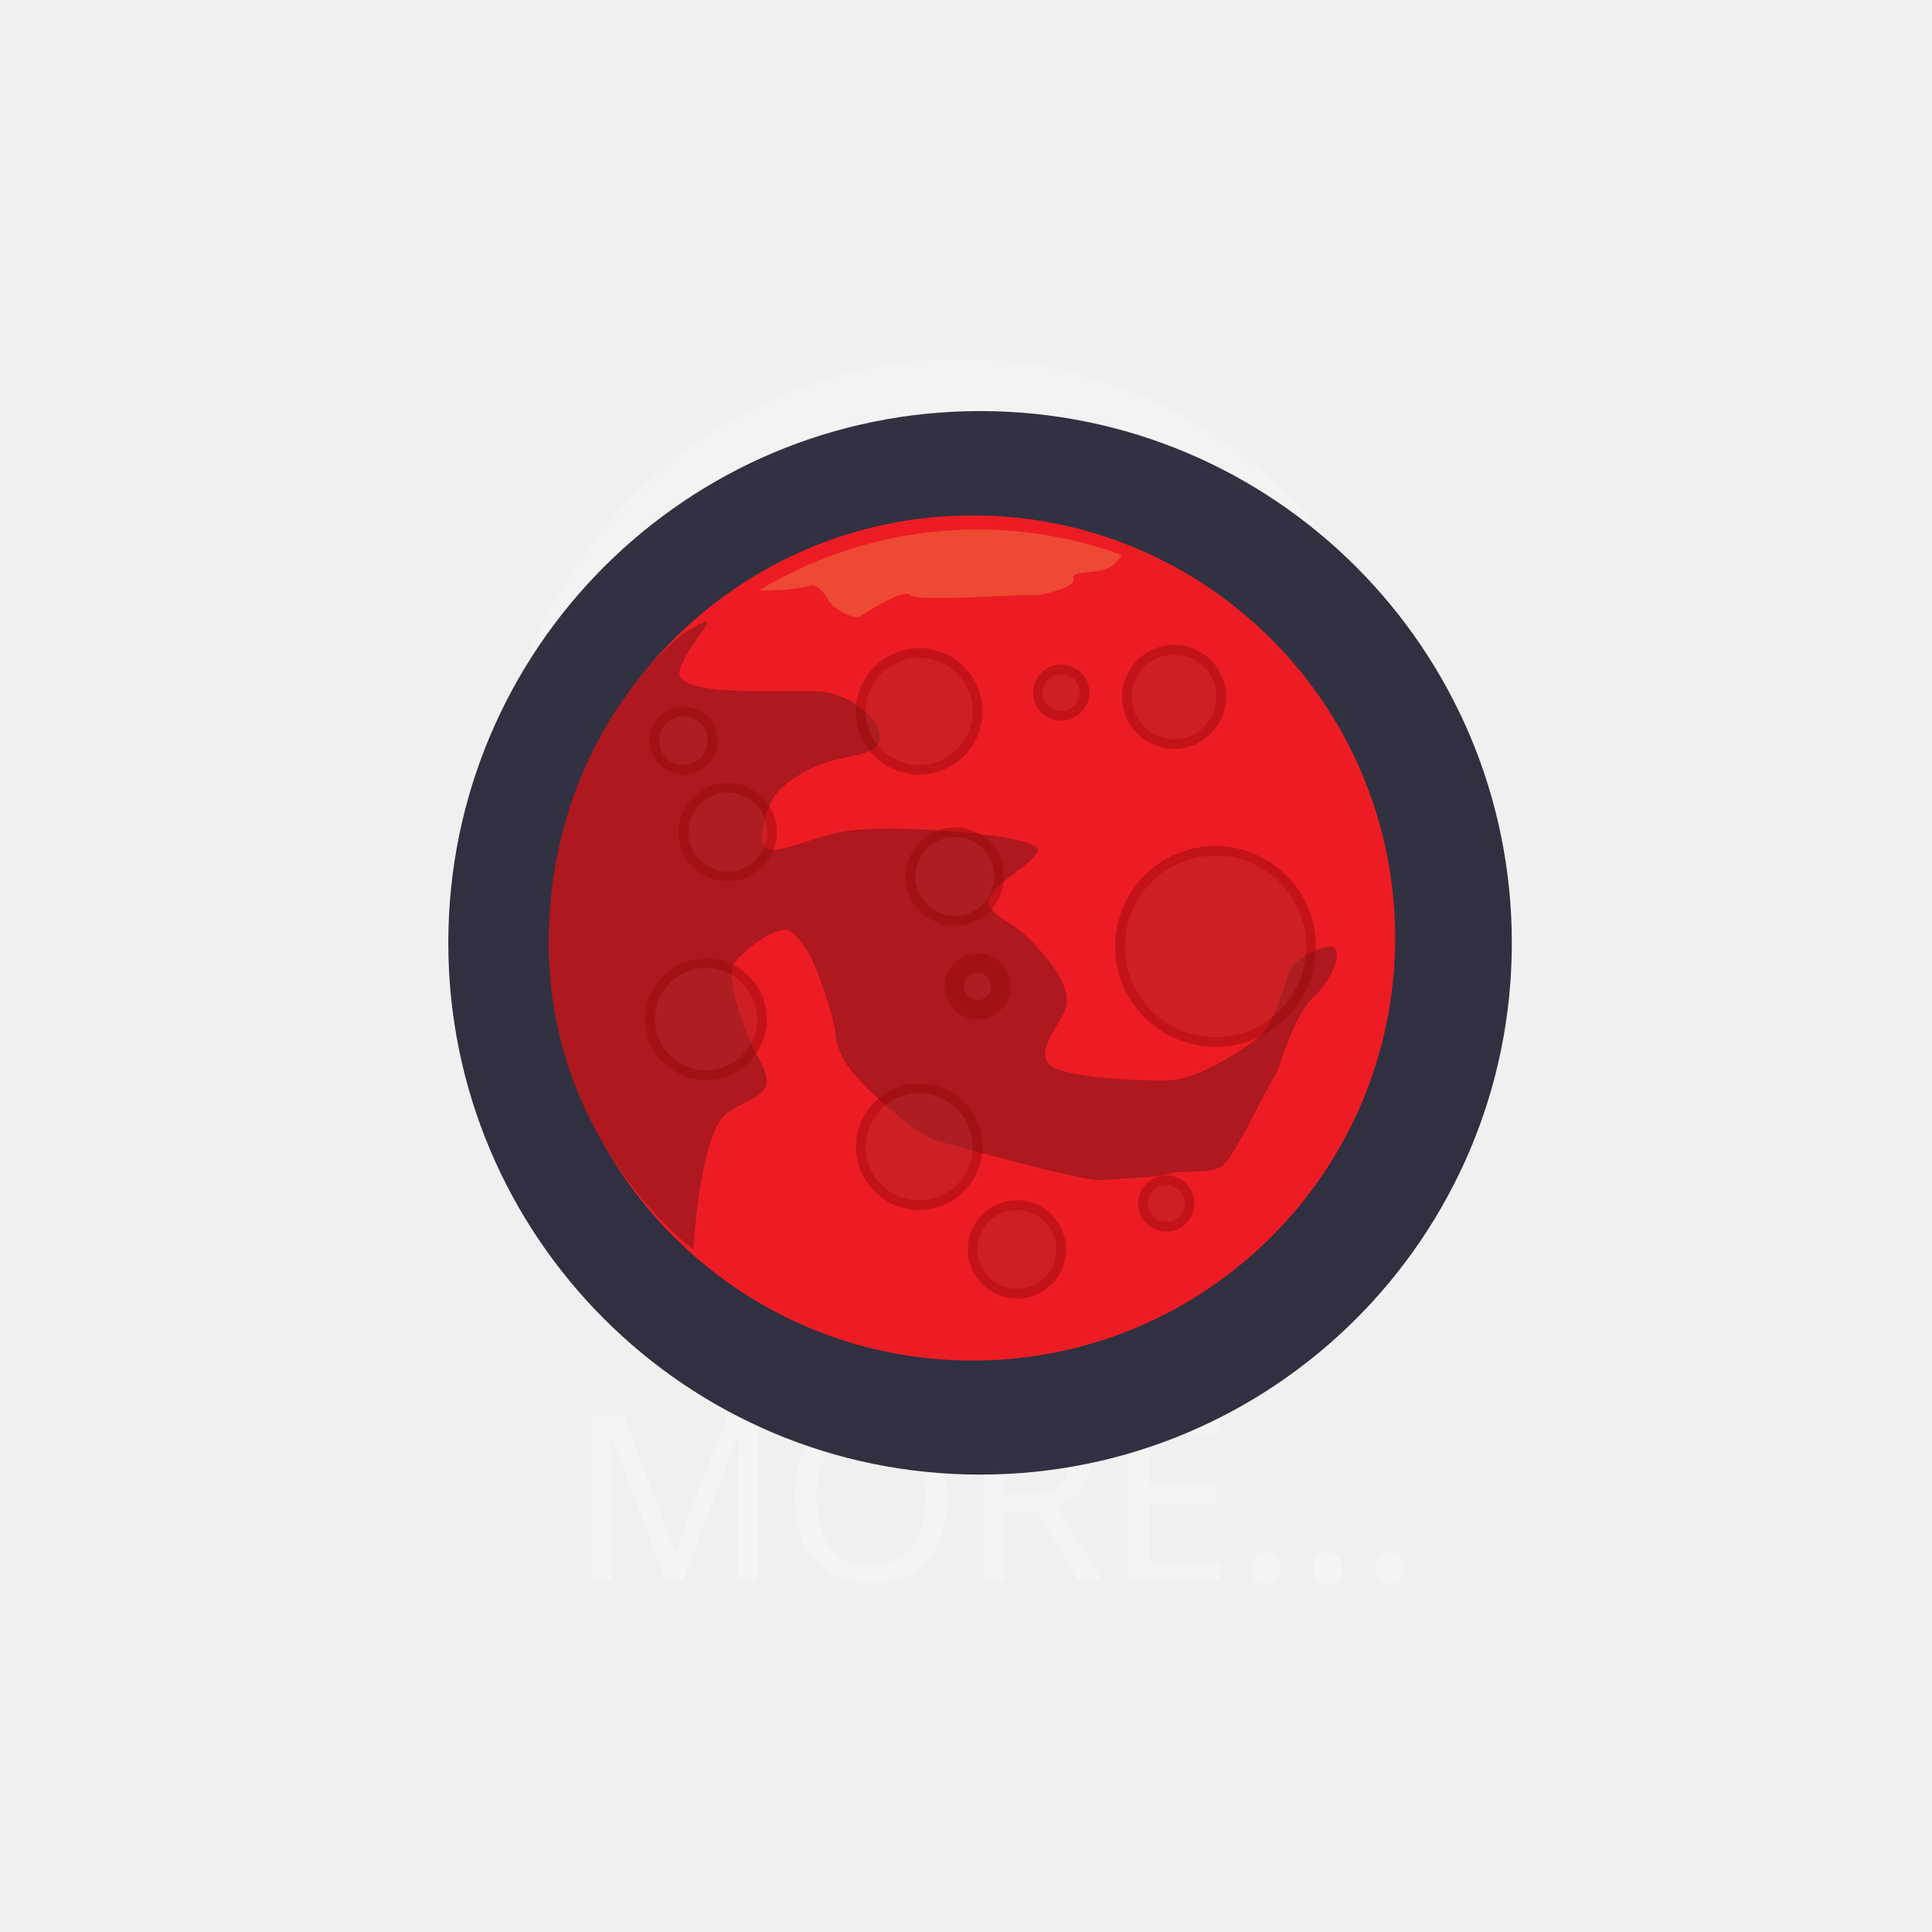
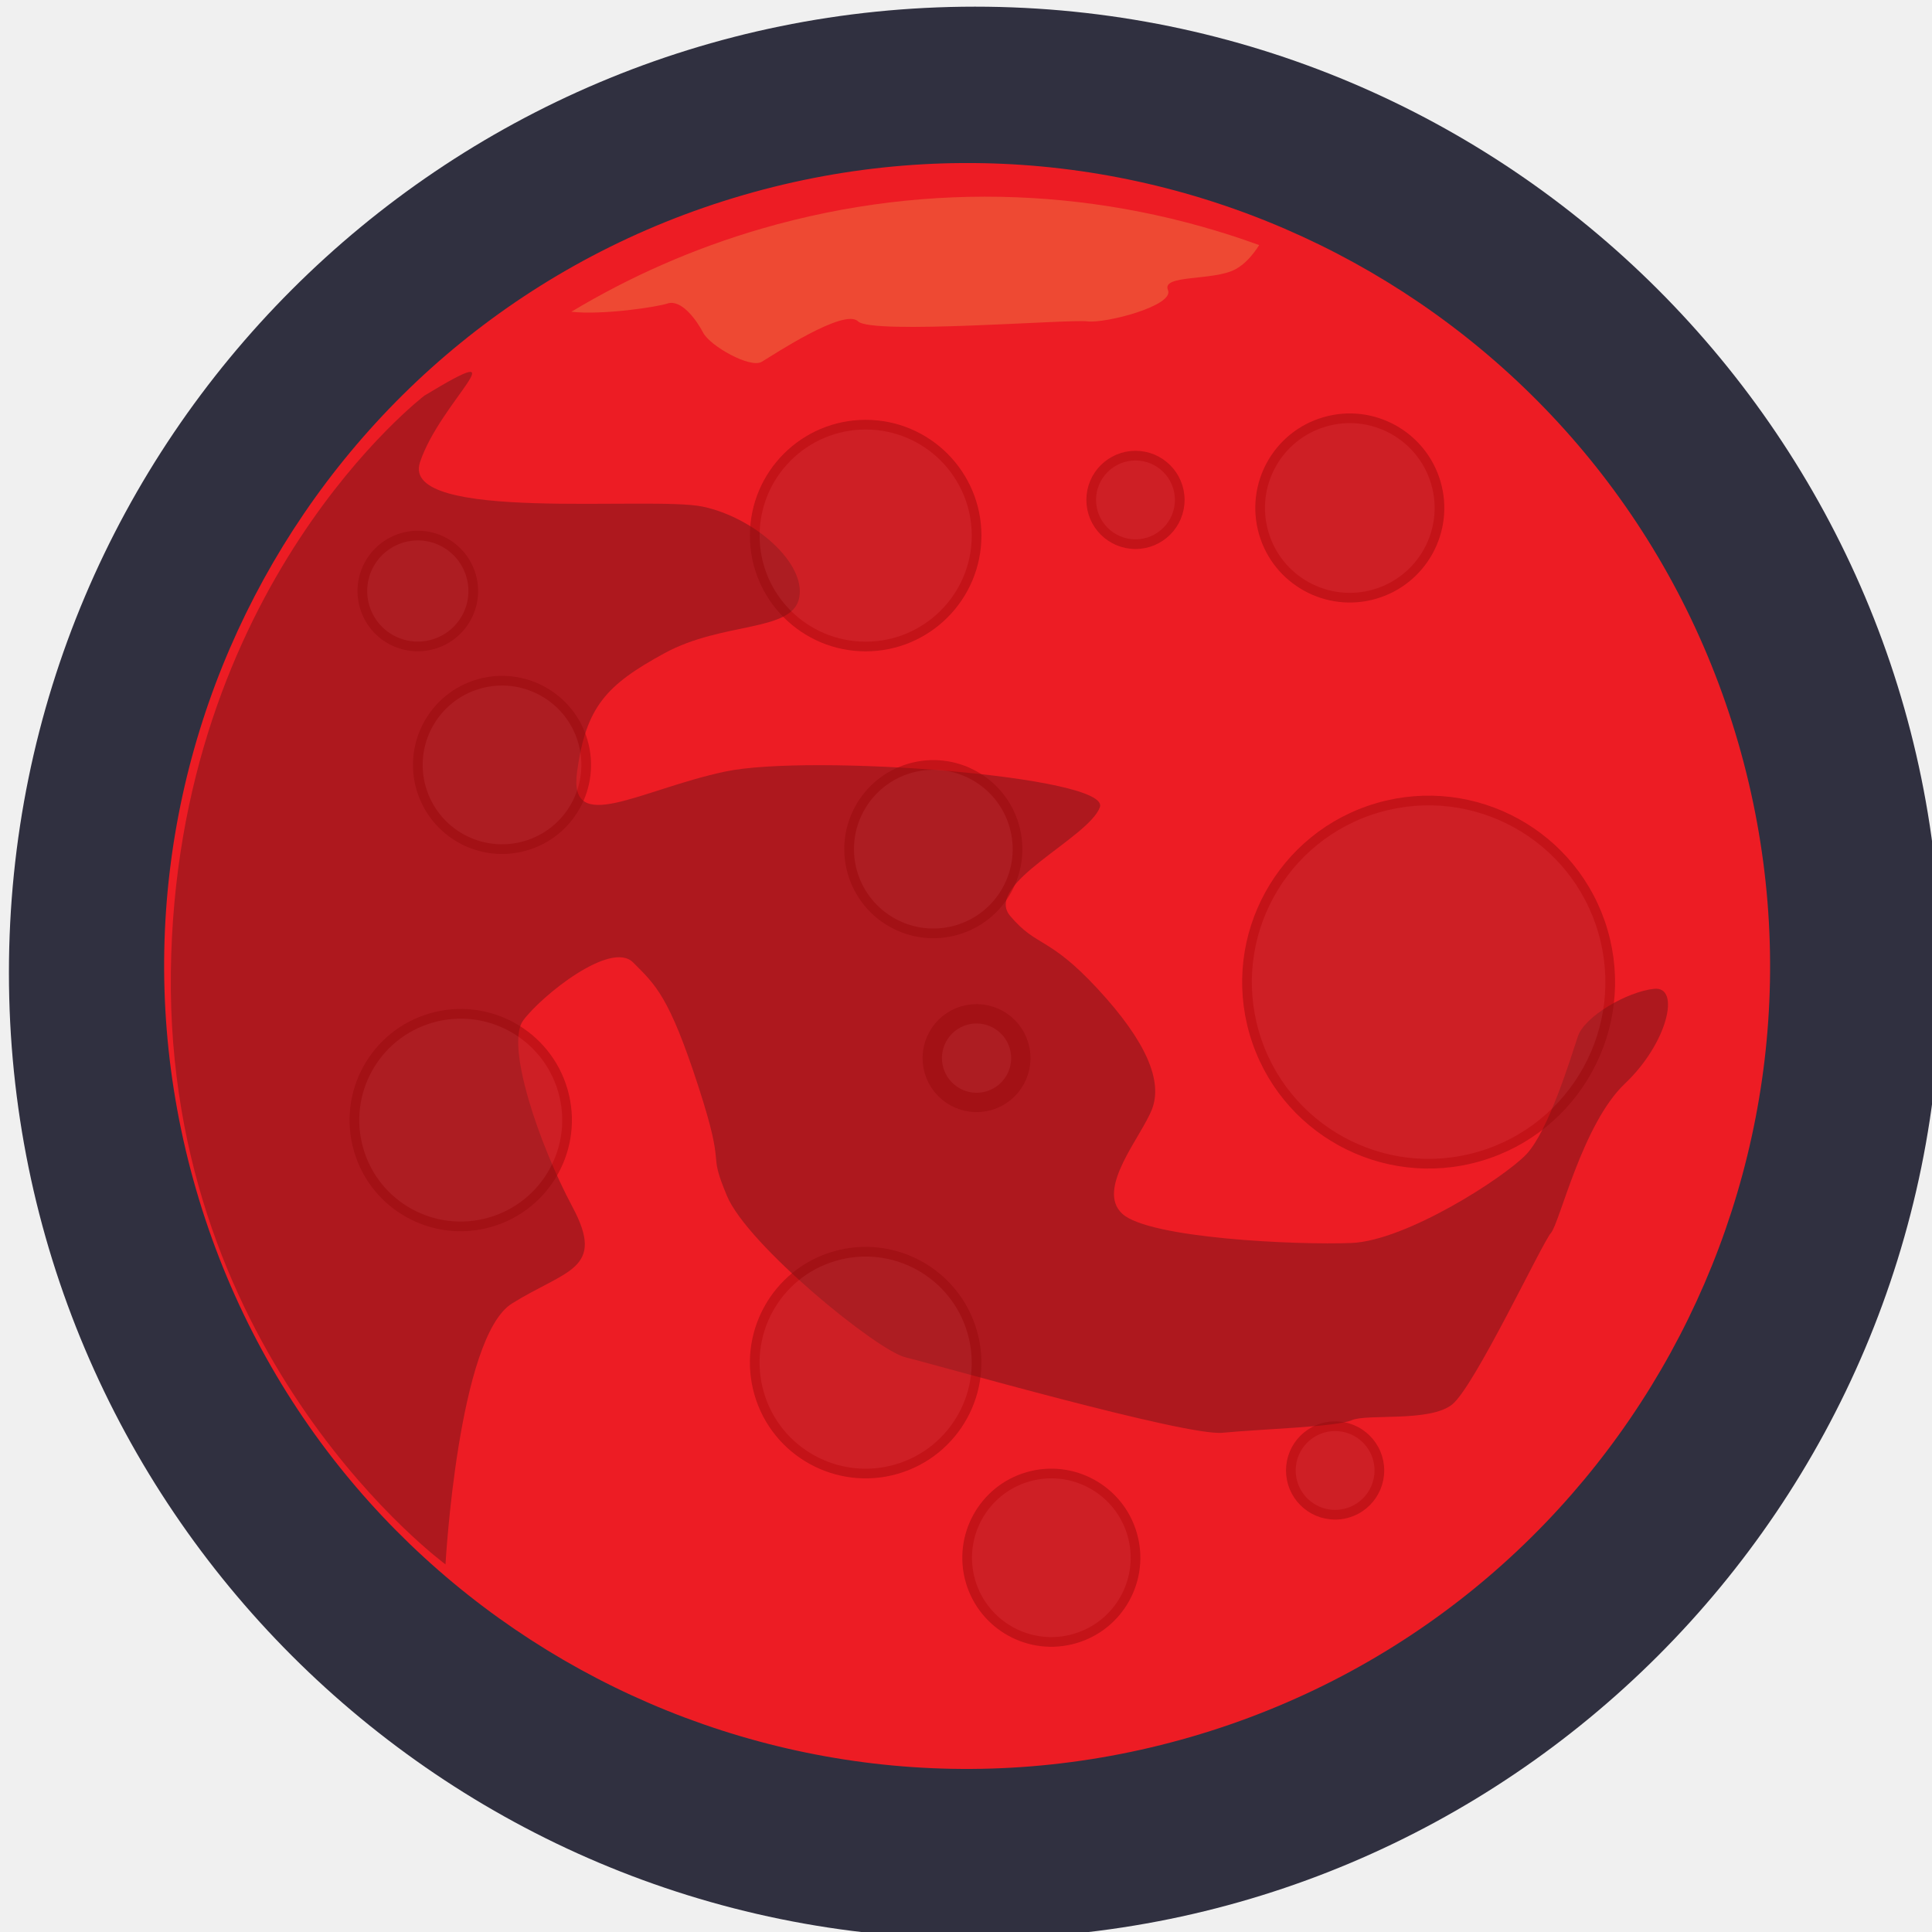
<svg xmlns="http://www.w3.org/2000/svg" version="1.1" id="Layer_1" x="0px" y="0px" width="100px" height="100px" viewBox="0 0 100 100" enable-background="new 0 0 100 100" xml:space="preserve">
-   <path opacity="0.23" fill="#FFFFFF" d="M49.738,18.575c-13.193,0-23.888,10.695-23.888,23.888s10.694,23.888,23.888,23.888  s23.888-10.695,23.888-23.888S62.932,18.575,49.738,18.575z M64,48H54v10H44V48H34V38h10V28h10v10h10V48z" />
-   <rect x="3.927" y="73.801" fill="none" width="91.322" height="15.147" />
-   <text transform="matrix(1 0 0 1 29.5137 81.8105)" opacity="0.3" fill="#FFFFFF" font-family="'FranklinGothic-Medium'" font-size="12">MORE...</text>
  <g>
-     <circle opacity="0.8" fill="#000014" cx="50.728" cy="48.801" r="27.524" />
-     <g id="Moon_3_">
-       <g id="MoonBase_3_">
-         <circle fill="#ED1C24" cx="50.341" cy="48.55" r="21.872" />
+     <path opacity="0.8" fill="#000014" d="M100.462,50.347c0,27.614-22.384,49.997-49.998,49.997   c-27.616,0-50.002-22.383-50.002-49.997c0-27.616,22.387-50.002,50.002-50.002C78.078,0.344,100.462,22.731,100.462,50.347z" />
+     <g id="Moon_15_">
+       <g id="MoonBase_15_">
+         <path fill="#ED1C24" d="M89.962,38.417c6.398,22.04-6.281,45.088-28.32,51.485c-22.038,6.398-45.089-6.277-51.488-28.314     c-6.398-22.039,6.28-45.092,28.318-51.491C60.511,3.699,83.563,16.377,89.962,38.417z" />
      </g>
      <g>
-         <path fill="#EE4933" d="M44.499,28.278c-1.863,0.541-3.597,1.31-5.185,2.265c0.877,0.094,2.349-0.134,2.622-0.225     c0.366-0.122,0.778,0.428,0.97,0.795s1.284,0.979,1.594,0.795s2.252-1.473,2.626-1.104s5.754-0.064,6.243,0     s2.383-0.425,2.2-0.853s1.229-0.243,1.835-0.564c0.27-0.143,0.491-0.41,0.651-0.662C53.846,27.193,49.131,26.933,44.499,28.278z" />
+         <path fill="#EE4933" d="M39.422,11.835c-3.54,1.028-6.833,2.49-9.85,4.302c1.666,0.18,4.462-0.254,4.981-0.428     c0.696-0.23,1.479,0.814,1.842,1.51c0.364,0.698,2.44,1.859,3.028,1.51c0.588-0.349,4.278-2.797,4.988-2.096     c0.711,0.703,10.932-0.121,11.861,0c0.929,0.123,4.526-0.808,4.181-1.62c-0.349-0.813,2.333-0.461,3.484-1.07     c0.513-0.271,0.934-0.779,1.238-1.257C57.179,9.775,48.222,9.28,39.422,11.835z" />
      </g>
-       <path fill="#AE181E" d="M35.312,32.827c0,0-6.786,5.179-6.908,15.722c-0.122,10.543,7.482,16.122,7.482,16.122    s0.344-6.19,1.811-7.108c1.467-0.916,2.567-0.916,1.65-2.629c-0.917-1.711-1.834-4.42-1.345-5.083s2.384-2.192,2.995-1.581    s0.979,0.918,1.773,3.363s0.222,1.65,0.783,2.996c0.562,1.344,4.097,4.219,4.866,4.401s7.637,2.154,8.636,2.056    c0.999-0.1,3.104-0.16,3.519-0.344s2.127,0.061,2.738-0.428c0.611-0.49,2.444-4.391,2.689-4.672s0.855-2.971,2.018-4.071    s1.528-2.661,0.795-2.583c-0.733,0.076-1.895,0.749-2.078,1.299c-0.184,0.551-0.795,2.574-1.406,3.213s-3.275,2.352-4.756,2.412    s-5.516-0.123-6.249-0.795s0.519-2.096,0.81-2.852s-0.138-1.826-1.482-3.277s-1.65-1.119-2.384-1.988s2.14-2.117,2.445-2.961    c0.306-0.843-7.895-1.462-10.214-0.969s-4.276,1.77-4.031,0c0.245-1.77,0.796-2.361,2.385-3.227s3.484-0.566,3.668-1.511    s-1.223-2.186-2.629-2.482s-8.253,0.448-7.703-1.208S38.021,31.188,35.312,32.827z" />
-       <g id="MoonCraters_3_">
-         <circle opacity="0.48" fill="#AB2125" stroke="#96080B" stroke-width="0.5" stroke-miterlimit="10" cx="47.577" cy="36.822" r="3.022" />
-         <circle opacity="0.48" fill="#AB2125" stroke="#96080B" stroke-width="0.5" stroke-miterlimit="10" cx="47.576" cy="59.356" r="3.021" />
-         <circle opacity="0.48" fill="#AB2125" stroke="#96080B" stroke-width="0.5" stroke-miterlimit="10" cx="62.914" cy="48.988" r="4.947" />
-         <circle opacity="0.48" fill="#AB2125" stroke="#96080B" stroke-width="0.5" stroke-miterlimit="10" cx="35.375" cy="38.333" r="1.51" />
-         <circle opacity="0.48" fill="#AB2125" stroke="#96080B" stroke-width="0.5" stroke-miterlimit="10" cx="36.544" cy="52.749" r="2.897" />
-         <circle opacity="0.48" fill="#AB2125" stroke="#96080B" stroke-width="0.5" stroke-miterlimit="10" cx="60.367" cy="62.293" r="1.206" />
-         <circle opacity="0.48" fill="#AB2125" stroke="#96080B" stroke-miterlimit="10" cx="50.598" cy="51.058" r="1.206" />
-         <circle opacity="0.48" fill="#AB2125" stroke="#96080B" stroke-width="0.5" stroke-miterlimit="10" cx="54.928" cy="35.849" r="1.206" />
-         <path opacity="0.48" fill="#AB2125" stroke="#96080B" stroke-width="0.5" stroke-miterlimit="10" d="M51.622,44.724     c0.354,1.218-0.346,2.491-1.562,2.845c-1.218,0.354-2.489-0.348-2.844-1.566c-0.352-1.214,0.348-2.487,1.564-2.84     C49.998,42.809,51.27,43.509,51.622,44.724z" />
-         <path opacity="0.48" fill="#AB2125" stroke="#96080B" stroke-width="0.5" stroke-miterlimit="10" d="M39.871,42.429     c0.354,1.218-0.346,2.491-1.562,2.845c-1.218,0.354-2.489-0.348-2.844-1.566c-0.352-1.214,0.348-2.487,1.564-2.841     C38.247,40.514,39.519,41.214,39.871,42.429z" />
-         <path opacity="0.48" fill="#AB2125" stroke="#96080B" stroke-width="0.5" stroke-miterlimit="10" d="M54.837,64.029     c0.354,1.219-0.346,2.492-1.562,2.845c-1.218,0.354-2.489-0.347-2.844-1.565c-0.352-1.215,0.348-2.487,1.564-2.841     C53.213,62.115,54.484,62.815,54.837,64.029z" />
-         <circle opacity="0.48" fill="#AB2125" stroke="#96080B" stroke-width="0.5" stroke-miterlimit="10" cx="60.768" cy="36.071" r="2.443" />
+       <path fill="#AE181E" d="M21.968,20.477c0,0-12.892,9.84-13.125,29.869C8.612,70.373,23.059,80.972,23.059,80.972    s0.652-11.76,3.439-13.502c2.787-1.742,4.877-1.742,3.136-4.994c-1.742-3.254-3.484-8.397-2.554-9.658    c0.929-1.261,4.528-4.164,5.69-3.002c1.161,1.162,1.859,1.744,3.369,6.39c1.51,4.646,0.421,3.135,1.487,5.689    c1.067,2.555,7.783,8.015,9.245,8.361c1.462,0.349,14.508,4.093,16.406,3.904c1.898-0.187,5.896-0.302,6.684-0.649    c0.79-0.35,4.042,0.114,5.202-0.815c1.162-0.93,4.645-8.339,5.11-8.873c0.465-0.533,1.625-5.646,3.833-7.736    c2.207-2.089,2.902-5.055,1.511-4.906c-1.395,0.146-3.6,1.422-3.948,2.469c-0.35,1.046-1.511,4.888-2.673,6.104    c-1.16,1.213-6.222,4.466-9.035,4.582c-2.812,0.115-10.479-0.233-11.871-1.511s0.985-3.98,1.538-5.417    c0.554-1.436-0.262-3.471-2.815-6.227c-2.555-2.758-3.136-2.125-4.529-3.776c-1.393-1.653,4.064-4.024,4.646-5.625    c0.581-1.603-14.998-2.779-19.403-1.842c-4.407,0.937-8.124,3.362-7.658,0c0.465-3.361,1.511-4.486,4.53-6.131    c3.018-1.644,6.619-1.076,6.968-2.869c0.349-1.795-2.322-4.152-4.994-4.715c-2.671-0.564-15.679,0.852-14.635-2.295    C22.781,20.779,27.115,17.364,21.968,20.477z" />
+       <g id="MoonCraters_15_">
+         <circle opacity="0.48" fill="#AB2125" stroke="#96080B" stroke-width="0.5" stroke-miterlimit="10" cx="44.807" cy="27.722" r="5.741" />
+         <path opacity="0.48" fill="#AB2125" stroke="#96080B" stroke-width="0.5" stroke-miterlimit="10" d="M50.318,68.932     c0.883,3.039-0.868,6.225-3.915,7.111c-3.044,0.881-6.228-0.873-7.109-3.912c-0.885-3.045,0.864-6.23,3.909-7.113     C46.249,64.133,49.435,65.887,50.318,68.932z" />
+         <path opacity="0.48" fill="#AB2125" stroke="#96080B" stroke-width="0.5" stroke-miterlimit="10" d="M82.97,48.213     c1.449,4.986-1.421,10.199-6.406,11.646c-4.982,1.447-10.198-1.418-11.646-6.406c-1.445-4.98,1.422-10.197,6.405-11.645     C76.308,40.362,81.523,43.232,82.97,48.213z" />
+         <path opacity="0.48" fill="#AB2125" stroke="#96080B" stroke-width="0.5" stroke-miterlimit="10" d="M24.382,29.794     c0.441,1.521-0.433,3.109-1.956,3.551c-1.521,0.442-3.113-0.431-3.555-1.952c-0.443-1.525,0.435-3.115,1.956-3.557     C22.351,27.394,23.938,28.27,24.382,29.794z" />
+         <path opacity="0.48" fill="#AB2125" stroke="#96080B" stroke-width="0.5" stroke-miterlimit="10" d="M29.133,56.445     c0.846,2.918-0.835,5.965-3.753,6.813c-2.918,0.848-5.97-0.826-6.816-3.742c-0.848-2.92,0.83-5.975,3.75-6.822     C25.232,51.846,28.285,53.527,29.133,56.445z" />
+         <circle opacity="0.48" fill="#AB2125" stroke="#96080B" stroke-width="0.5" stroke-miterlimit="10" cx="69.105" cy="76.111" r="2.291" />
+         <path opacity="0.48" fill="#AB2125" stroke="#96080B" stroke-miterlimit="10" d="M52.746,54.127     c0.354,1.219-0.345,2.49-1.56,2.844c-1.216,0.354-2.486-0.35-2.841-1.564c-0.352-1.217,0.346-2.488,1.562-2.842     C51.122,52.213,52.395,52.914,52.746,54.127z" />
+         <circle opacity="0.48" fill="#AB2125" stroke="#96080B" stroke-width="0.5" stroke-miterlimit="10" cx="58.772" cy="25.875" r="2.291" />
+         <path opacity="0.48" fill="#AB2125" stroke="#96080B" stroke-width="0.5" stroke-miterlimit="10" d="M52.492,42.733     c0.673,2.315-0.656,4.734-2.967,5.404c-2.313,0.671-4.729-0.659-5.402-2.975c-0.668-2.308,0.661-4.725,2.973-5.396     C49.407,39.096,51.822,40.427,52.492,42.733z" />
+         <path opacity="0.48" fill="#AB2125" stroke="#96080B" stroke-width="0.5" stroke-miterlimit="10" d="M30.168,38.373     c0.672,2.315-0.657,4.735-2.966,5.404c-2.314,0.672-4.729-0.659-5.403-2.974c-0.668-2.308,0.661-4.725,2.972-5.397     C27.083,34.737,29.498,36.067,30.168,38.373z" />
+         <path opacity="0.48" fill="#AB2125" stroke="#96080B" stroke-width="0.5" stroke-miterlimit="10" d="M58.6,79.41     c0.672,2.314-0.657,4.732-2.968,5.402c-2.313,0.672-4.728-0.658-5.401-2.971c-0.667-2.309,0.66-4.729,2.972-5.4     C55.514,75.771,57.93,77.104,58.6,79.41z" />
+         <path opacity="0.48" fill="#AB2125" stroke="#96080B" stroke-width="0.5" stroke-miterlimit="10" d="M74.323,25.002     c0.713,2.458-0.704,5.035-3.164,5.749c-2.461,0.715-5.037-0.703-5.749-3.161c-0.716-2.467,0.699-5.042,3.161-5.755     C71.031,21.12,73.606,22.537,74.323,25.002z" />
      </g>
    </g>
  </g>
</svg>
